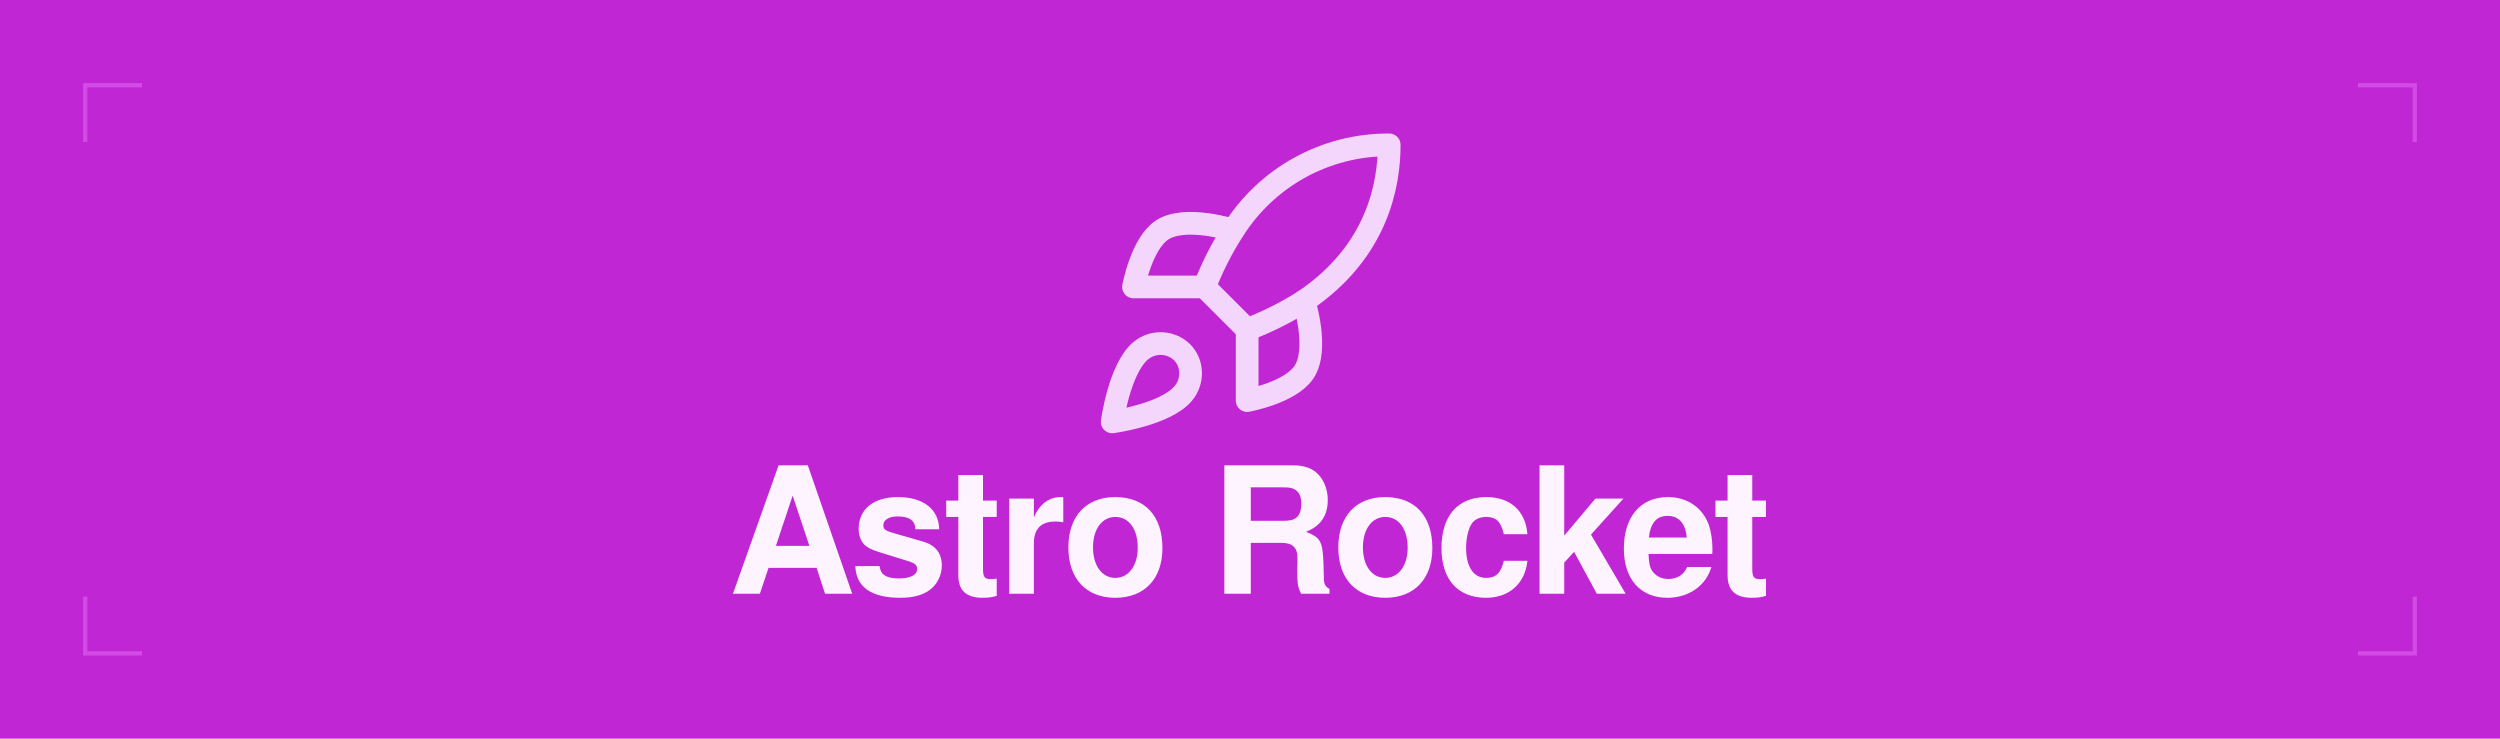
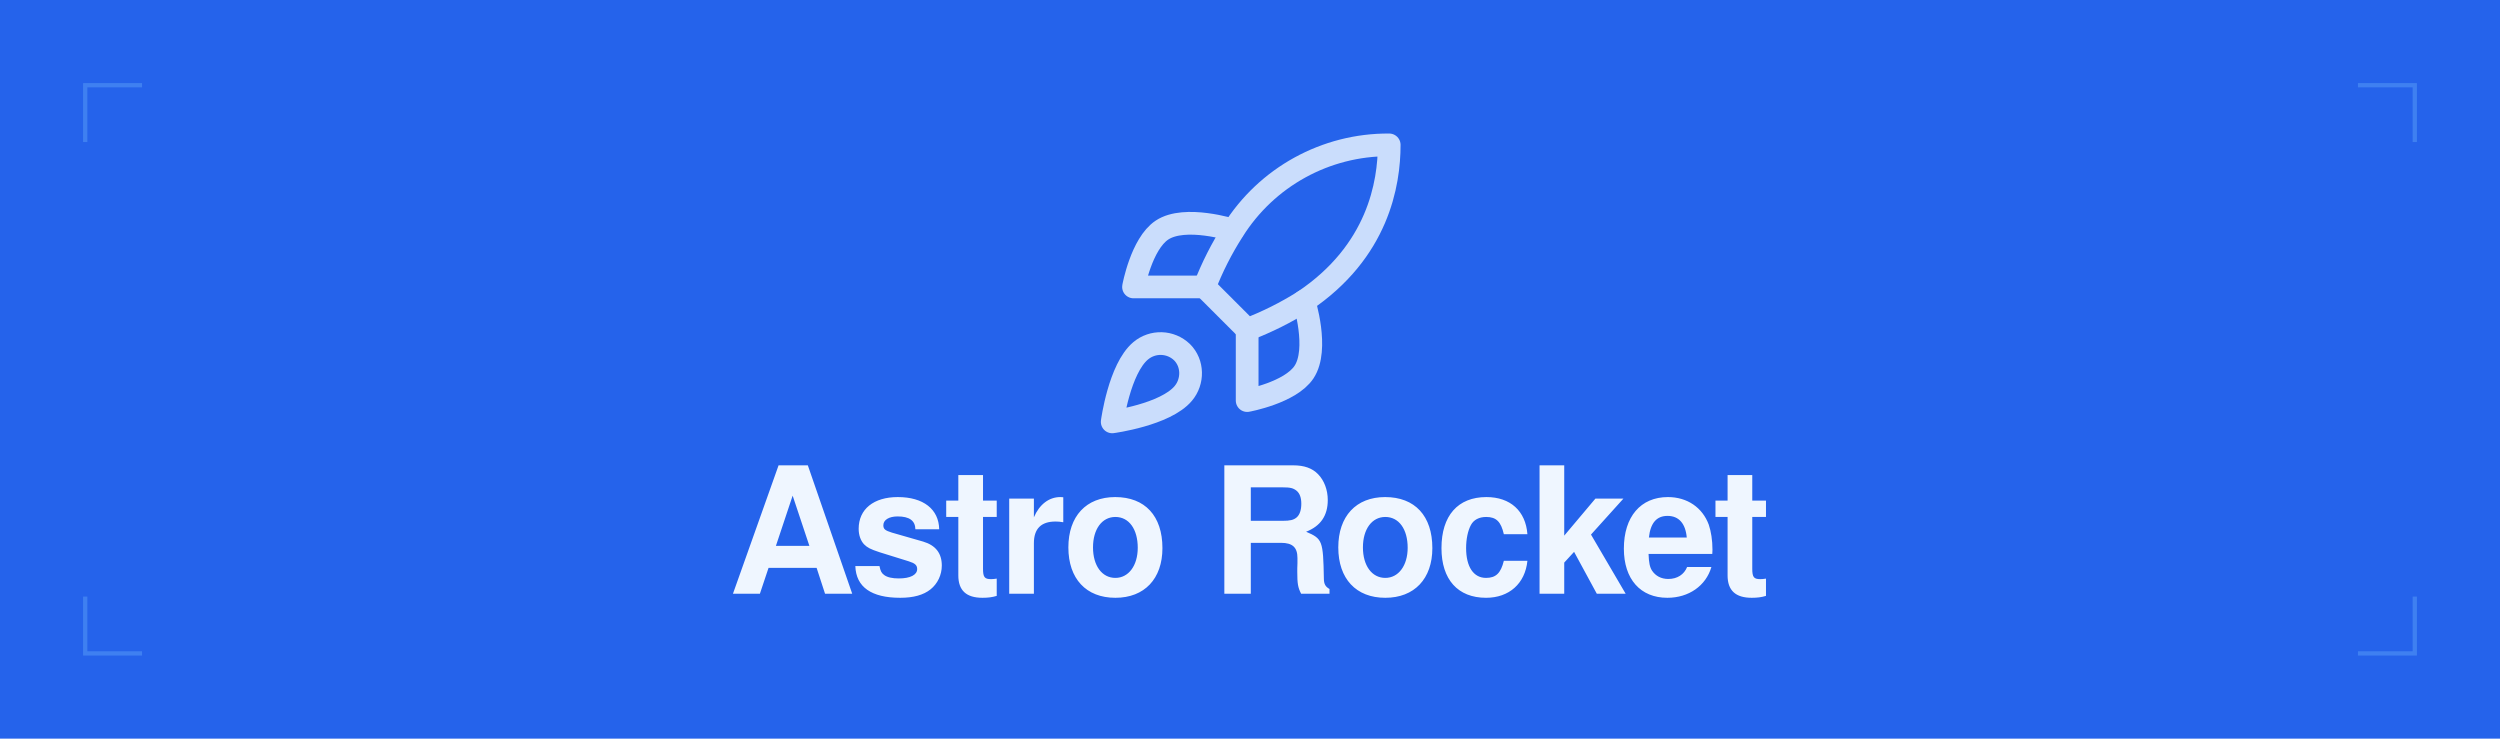
<svg xmlns="http://www.w3.org/2000/svg" width="880" height="260" viewBox="0 0 880 260" fill="none">
-   <rect width="880" height="260" fill="#c026d3" />
-   <g transform="translate(379, 41) scale(5)" stroke="#fae8ff" stroke-width="1.6" stroke-linecap="round" stroke-linejoin="round" fill="none" opacity="0.9">
+   <rect width="880" height="260" fill="#2563eb" />
+   <g transform="translate(379, 41) scale(5)" stroke="#dbeafe" stroke-width="1.6" stroke-linecap="round" stroke-linejoin="round" fill="none" opacity="0.9">
    <path d="M4.5 16.5c-1.5 1.26-2 5-2 5s3.74-.5 5-2c.71-.84.7-2.13-.09-2.91a2.18 2.18 0 0 0-2.91-.09z" />
    <path d="m12 15-3-3a22 22 0 0 1 2-3.95A12.88 12.88 0 0 1 22 2c0 2.72-.78 7.5-6 11a22.35 22.35 0 0 1-4 2z" />
    <path d="M9 12H4s.55-3.03 2-4c1.62-1.08 5 0 5 0" />
    <path d="M12 15v5s3.03-.55 4-2c1.08-1.62 0-5 0-5" />
  </g>
-   <text x="440" y="209" text-anchor="middle" font-family="system-ui, -apple-system, 'Segoe UI', Helvetica, Arial, sans-serif" font-weight="800" font-size="62" letter-spacing="-1.5" fill="#fdf4ff">Astro Rocket</text>
-   <path d="M 30 50 L 30 30 L 50 30" stroke="#e879f9" stroke-width="1.5" fill="none" stroke-opacity="0.45" />
-   <path d="M 830 30 L 850 30 L 850 50" stroke="#e879f9" stroke-width="1.5" fill="none" stroke-opacity="0.45" />
-   <path d="M 30 210 L 30 230 L 50 230" stroke="#e879f9" stroke-width="1.5" fill="none" stroke-opacity="0.45" />
-   <path d="M 830 230 L 850 230 L 850 210" stroke="#e879f9" stroke-width="1.5" fill="none" stroke-opacity="0.45" />
+   <text x="440" y="209" text-anchor="middle" font-family="system-ui, -apple-system, 'Segoe UI', Helvetica, Arial, sans-serif" font-weight="800" font-size="62" letter-spacing="-1.5" fill="#eff6ff">Astro Rocket</text>
+   <path d="M 30 50 L 30 30 L 50 30" stroke="#60a5fa" stroke-width="1.5" fill="none" stroke-opacity="0.45" />
+   <path d="M 830 30 L 850 30 L 850 50" stroke="#60a5fa" stroke-width="1.5" fill="none" stroke-opacity="0.45" />
+   <path d="M 30 210 L 30 230 L 50 230" stroke="#60a5fa" stroke-width="1.5" fill="none" stroke-opacity="0.45" />
+   <path d="M 830 230 L 850 230 L 850 210" stroke="#60a5fa" stroke-width="1.5" fill="none" stroke-opacity="0.45" />
</svg>
